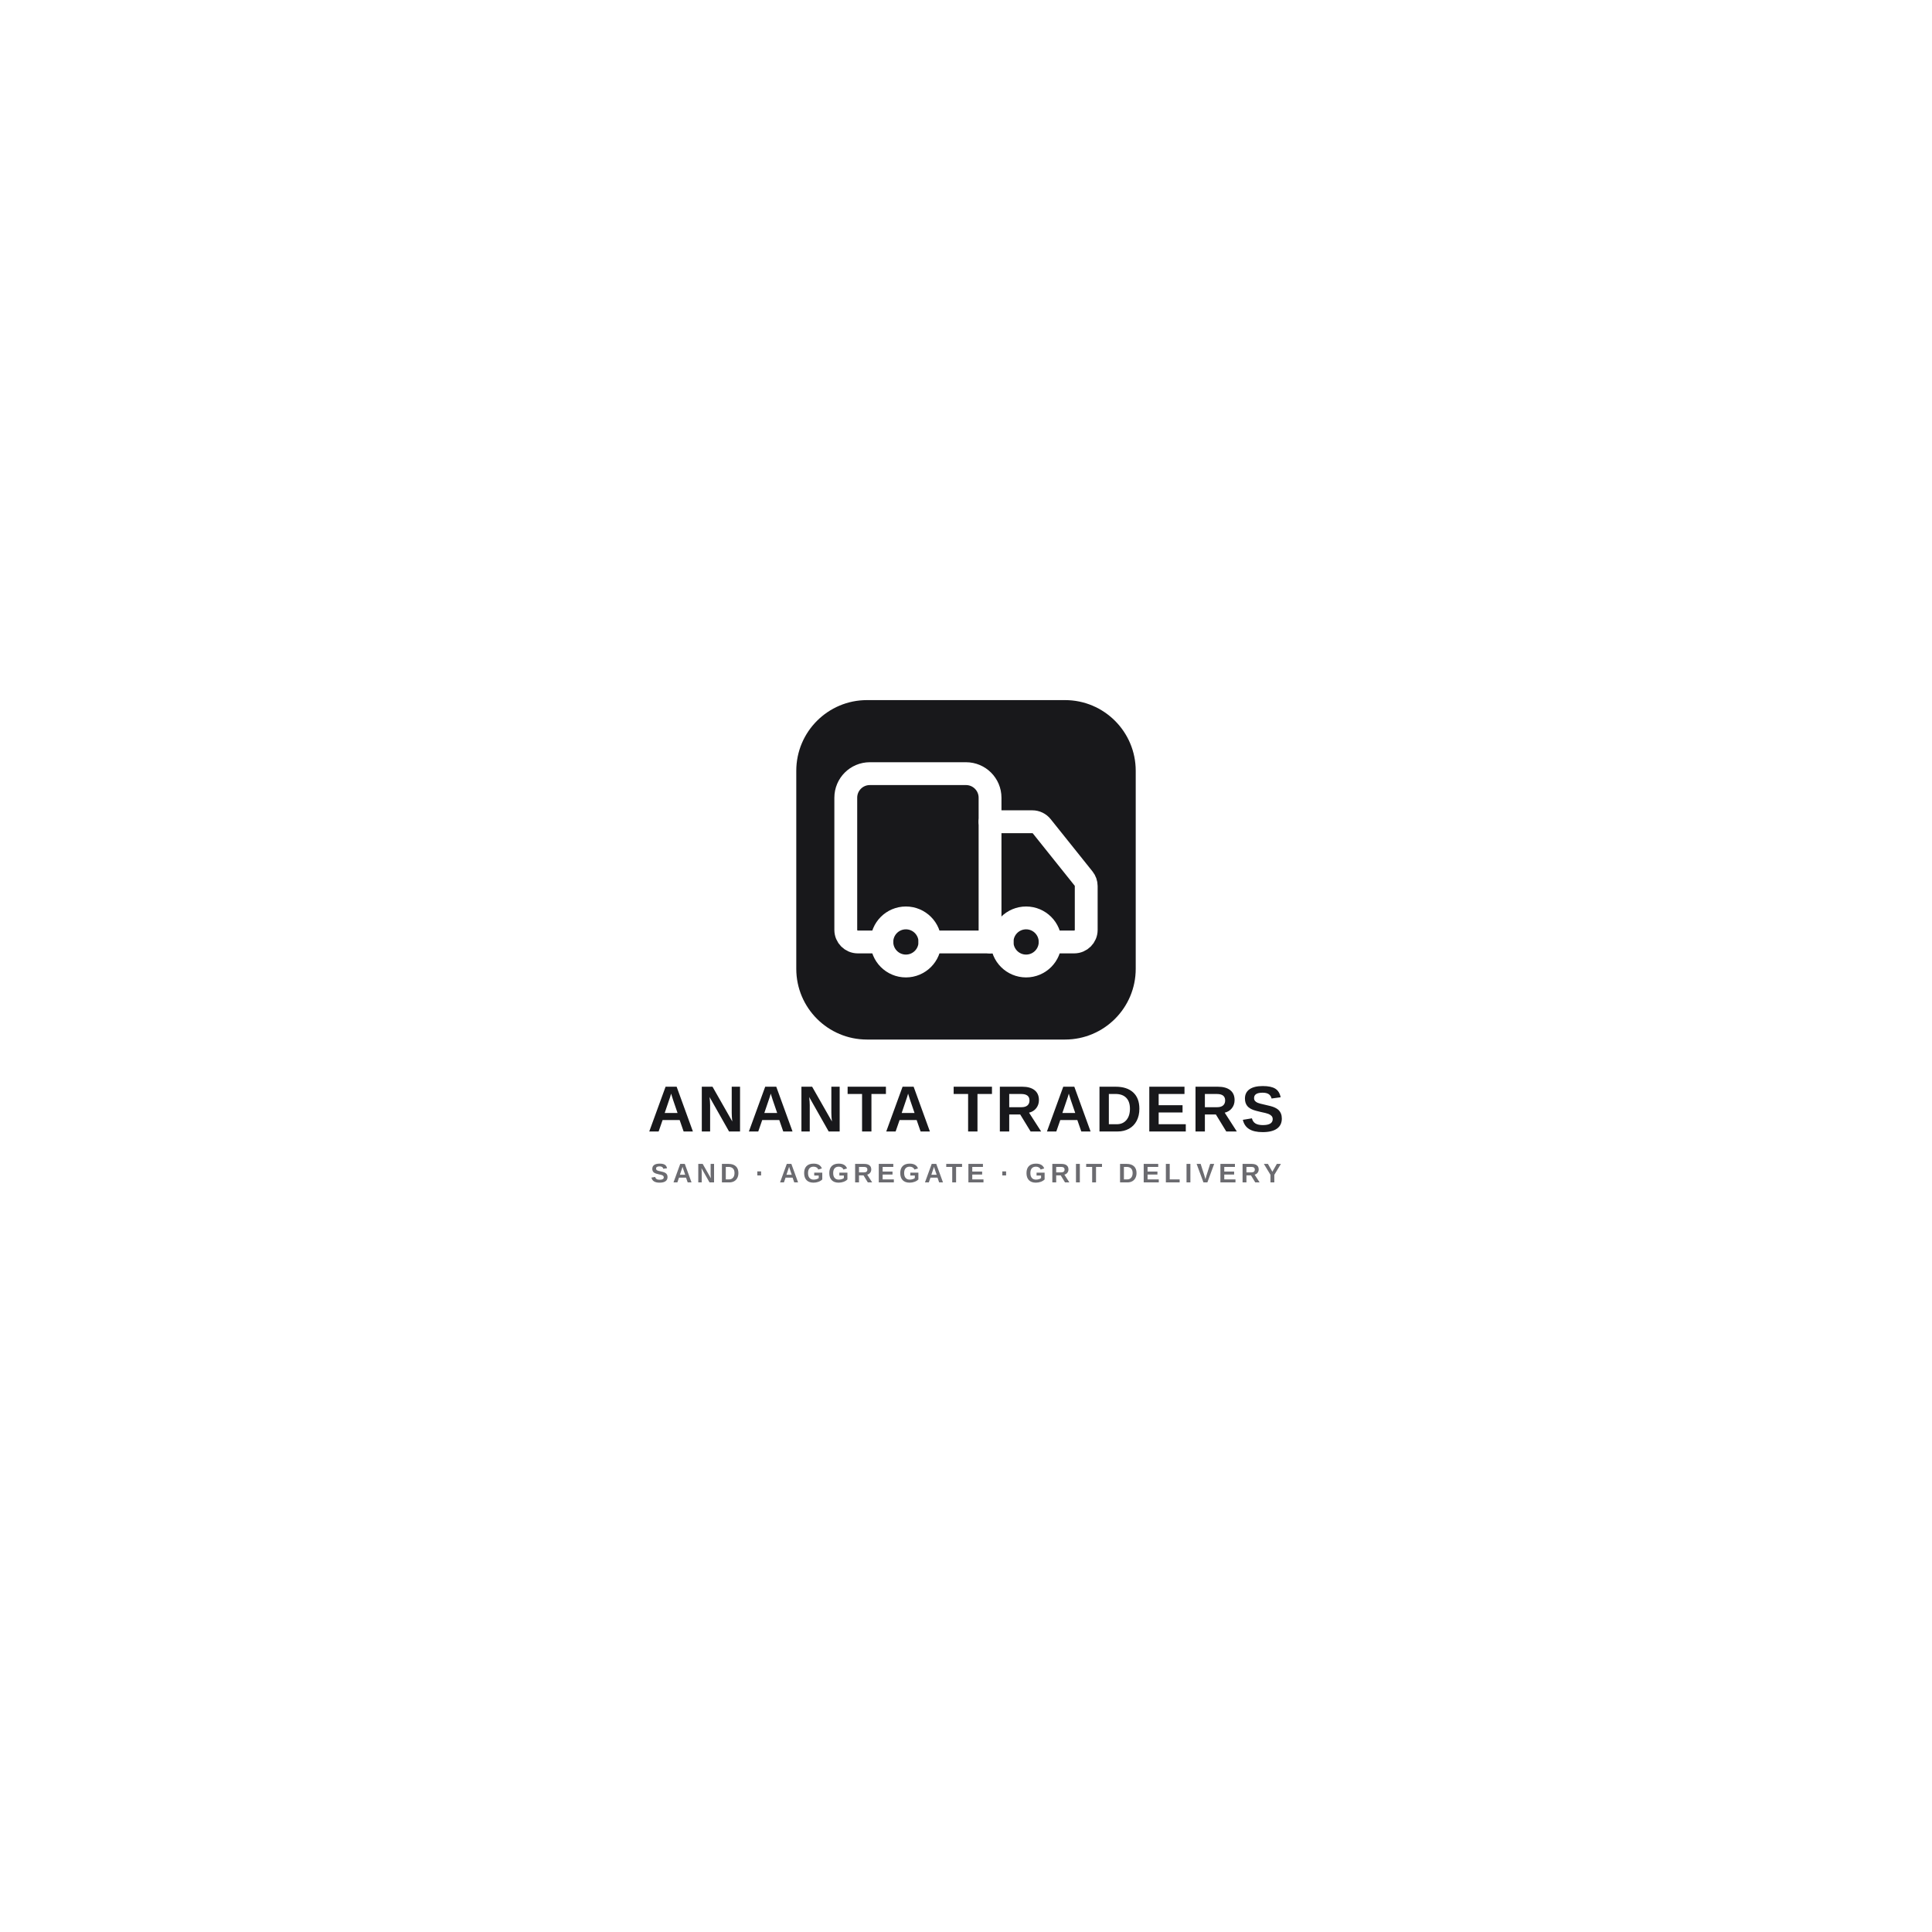
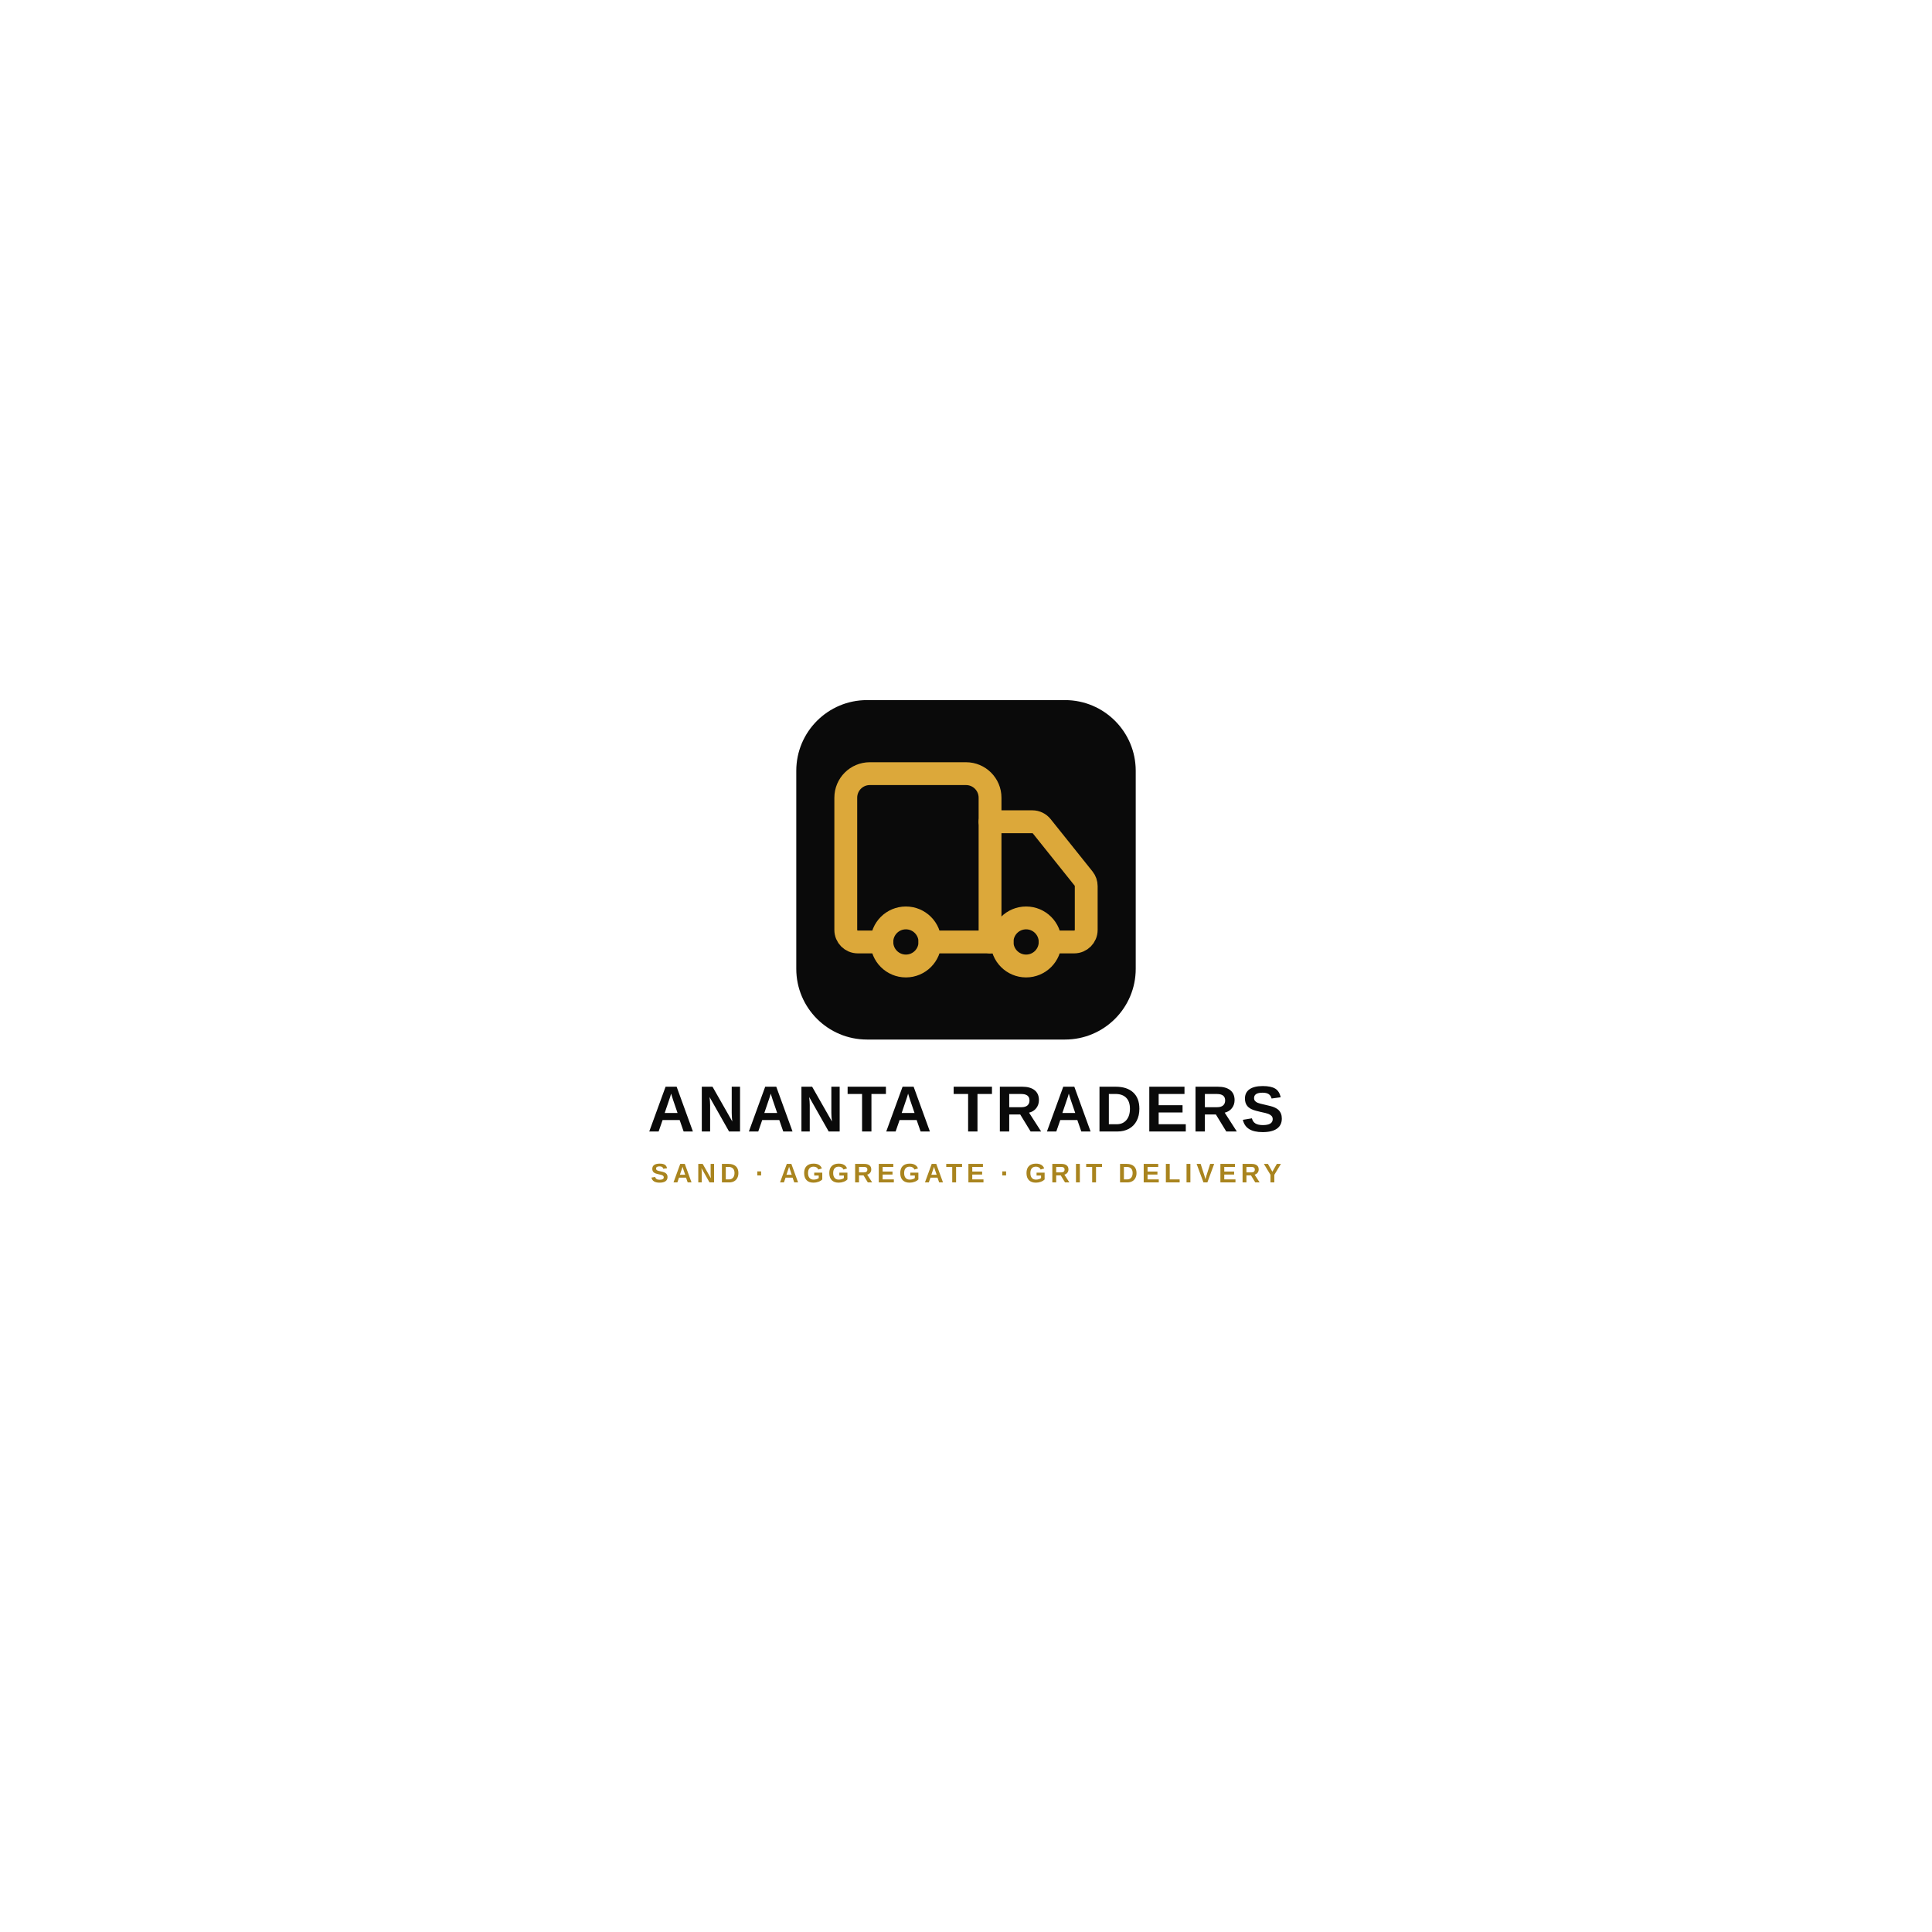
<svg xmlns="http://www.w3.org/2000/svg" width="2732" height="2732" viewBox="0 0 2732 2732">
  <rect width="2732" height="2732" fill="#ffffff" />
-   <rect x="1126" y="990" width="480" height="480" rx="100" fill="#18181b" />
-   <g transform="translate(1162,1026) scale(17)" fill="none" stroke="#ffffff" stroke-width="1.9" stroke-linecap="round" stroke-linejoin="round">
+   <rect x="1126" y="990" width="480" height="480" rx="100" fill="#0a0a0a" />
+   <g transform="translate(1162,1026) scale(17)" fill="none" stroke="#dca83a" stroke-width="1.9" stroke-linecap="round" stroke-linejoin="round">
    <path d="M14 18V6a2 2 0 0 0-2-2H4a2 2 0 0 0-2 2v11a1 1 0 0 0 1 1h2" />
    <path d="M15 18H9" />
    <path d="M19 18h2a1 1 0 0 0 1-1v-3.65a1 1 0 0 0-.22-.624l-3.48-4.35A1 1 0 0 0 17.52 8H14" />
    <circle cx="17" cy="18" r="2" />
    <circle cx="7" cy="18" r="2" />
  </g>
-   <text x="1366" y="1600" text-anchor="middle" font-family="Arial, Helvetica, sans-serif" font-size="92" font-weight="900" letter-spacing="4" fill="#18181b">ANANTA TRADERS</text>
-   <text x="1366" y="1672" text-anchor="middle" font-family="Arial, Helvetica, sans-serif" font-size="38" font-weight="700" letter-spacing="6" fill="#6b6b70">SAND · AGGREGATE · GRIT DELIVERY</text>
+   <text x="1366" y="1600" text-anchor="middle" font-family="Arial, Helvetica, sans-serif" font-size="92" font-weight="900" letter-spacing="4" fill="#0a0a0a">ANANTA TRADERS</text>
+   <text x="1366" y="1672" text-anchor="middle" font-family="Arial, Helvetica, sans-serif" font-size="38" font-weight="700" letter-spacing="6" fill="#a9841e">SAND · AGGREGATE · GRIT DELIVERY</text>
</svg>
